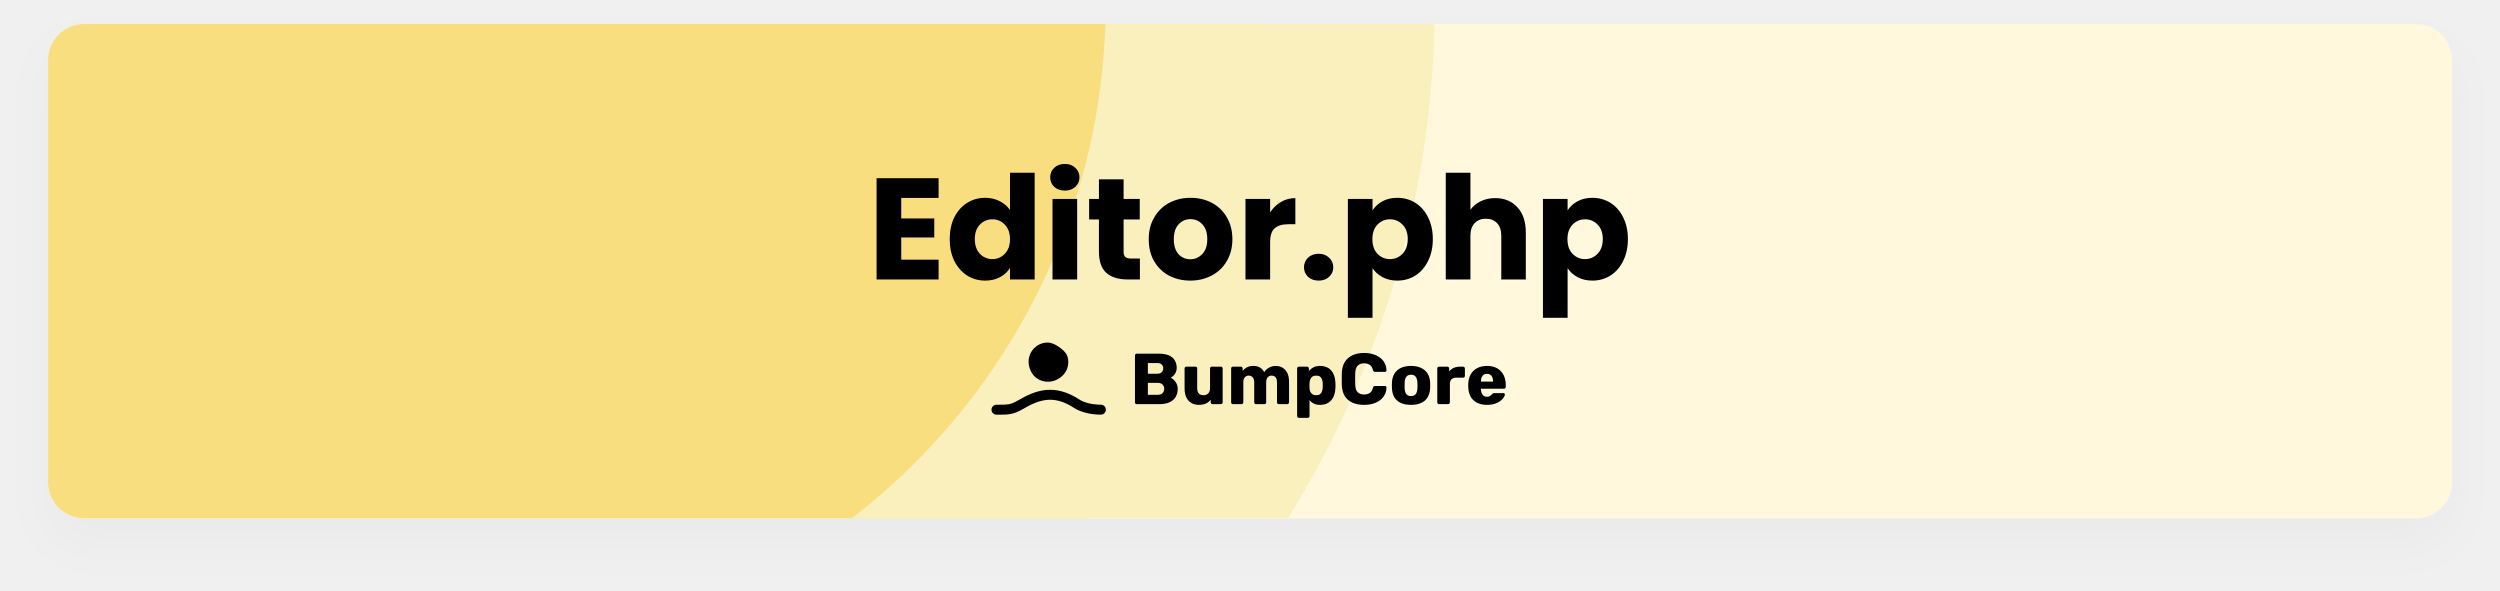
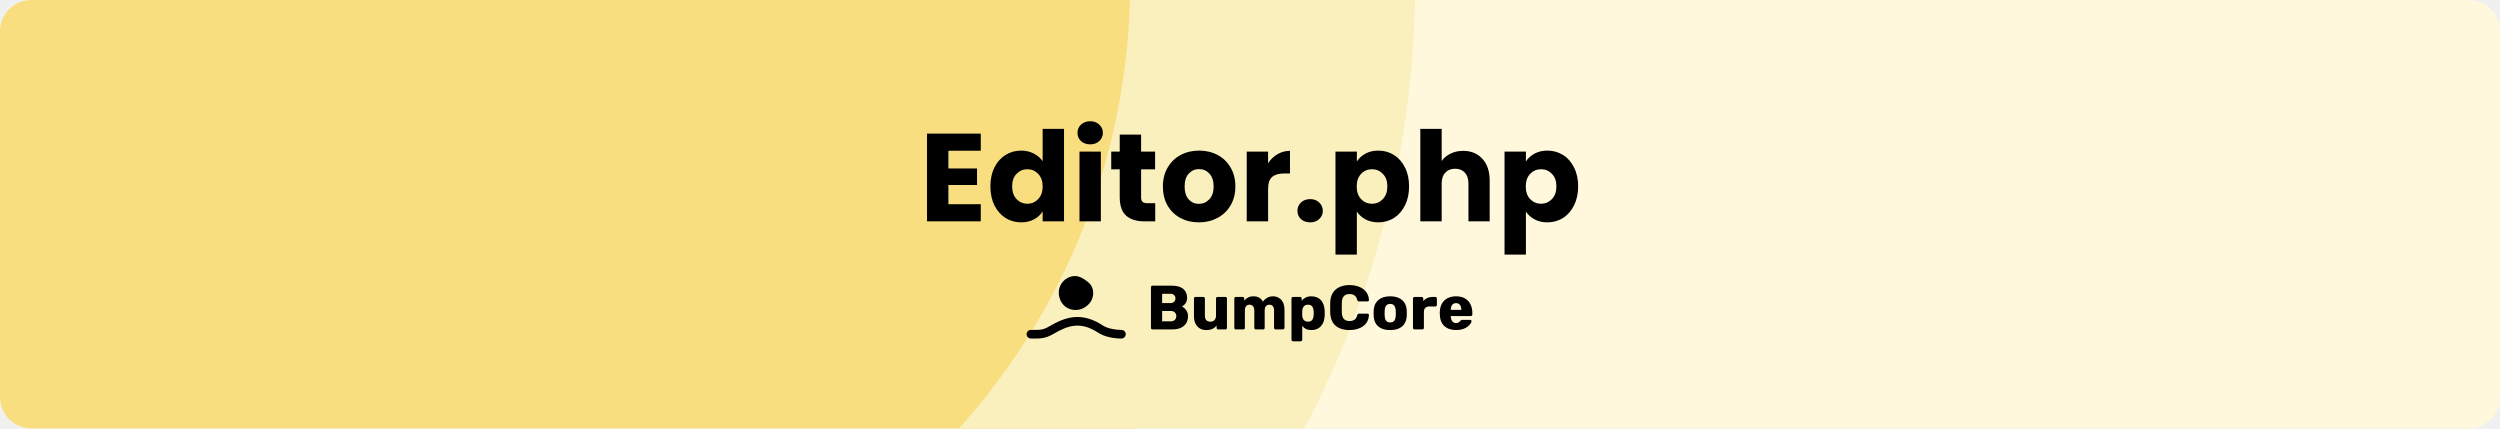
- <svg xmlns="http://www.w3.org/2000/svg" width="1664" height="393" viewBox="0 0 1664 393" fill="none">
-   <g filter="url(#filter0_d_1401_76)">
-     <g clip-path="url(#clip0_1401_76)">
-       <rect x="32" y="16" width="1600" height="329" rx="24" fill="#FFF8DC" />
-       <circle cx="302.5" cy="1.5" r="543" fill="#F8DE7E" stroke="#FAF0BE" stroke-width="219" />
-       <path d="M599.868 131.76V145.392H621.852V158.064H599.868V172.848H624.732V186H583.452V118.608H624.732V131.76H599.868ZM632.126 159.12C632.126 153.616 633.15 148.784 635.198 144.624C637.31 140.464 640.158 137.264 643.742 135.024C647.326 132.784 651.326 131.664 655.742 131.664C659.262 131.664 662.462 132.4 665.342 133.872C668.286 135.344 670.59 137.328 672.254 139.824V114.96H688.67V186H672.254V178.32C670.718 180.88 668.51 182.928 665.63 184.464C662.814 186 659.518 186.768 655.742 186.768C651.326 186.768 647.326 185.648 643.742 183.408C640.158 181.104 637.31 177.872 635.198 173.712C633.15 169.488 632.126 164.624 632.126 159.12ZM672.254 159.216C672.254 155.12 671.102 151.888 668.798 149.52C666.558 147.152 663.806 145.968 660.542 145.968C657.278 145.968 654.494 147.152 652.19 149.52C649.95 151.824 648.83 155.024 648.83 159.12C648.83 163.216 649.95 166.48 652.19 168.912C654.494 171.28 657.278 172.464 660.542 172.464C663.806 172.464 666.558 171.28 668.798 168.912C671.102 166.544 672.254 163.312 672.254 159.216ZM708.802 126.864C705.922 126.864 703.554 126.032 701.698 124.368C699.906 122.64 699.01 120.528 699.01 118.032C699.01 115.472 699.906 113.36 701.698 111.696C703.554 109.968 705.922 109.104 708.802 109.104C711.618 109.104 713.922 109.968 715.714 111.696C717.57 113.36 718.498 115.472 718.498 118.032C718.498 120.528 717.57 122.64 715.714 124.368C713.922 126.032 711.618 126.864 708.802 126.864ZM716.962 132.432V186H700.546V132.432H716.962ZM758.714 172.08V186H750.362C744.41 186 739.77 184.56 736.442 181.68C733.114 178.736 731.45 173.968 731.45 167.376V146.064H724.922V132.432H731.45V119.376H747.866V132.432H758.618V146.064H747.866V167.568C747.866 169.168 748.25 170.32 749.018 171.024C749.786 171.728 751.066 172.08 752.858 172.08H758.714ZM792.242 186.768C786.994 186.768 782.258 185.648 778.034 183.408C773.874 181.168 770.578 177.968 768.146 173.808C765.778 169.648 764.594 164.784 764.594 159.216C764.594 153.712 765.81 148.88 768.242 144.72C770.674 140.496 774.002 137.264 778.226 135.024C782.45 132.784 787.186 131.664 792.434 131.664C797.682 131.664 802.418 132.784 806.642 135.024C810.866 137.264 814.194 140.496 816.626 144.72C819.058 148.88 820.274 153.712 820.274 159.216C820.274 164.72 819.026 169.584 816.53 173.808C814.098 177.968 810.738 181.168 806.45 183.408C802.226 185.648 797.49 186.768 792.242 186.768ZM792.242 172.56C795.378 172.56 798.034 171.408 800.21 169.104C802.45 166.8 803.57 163.504 803.57 159.216C803.57 154.928 802.482 151.632 800.306 149.328C798.194 147.024 795.57 145.872 792.434 145.872C789.234 145.872 786.578 147.024 784.466 149.328C782.354 151.568 781.298 154.864 781.298 159.216C781.298 163.504 782.322 166.8 784.37 169.104C786.482 171.408 789.106 172.56 792.242 172.56ZM845.399 141.36C847.319 138.416 849.719 136.112 852.599 134.448C855.479 132.72 858.679 131.856 862.199 131.856V149.232H857.687C853.591 149.232 850.519 150.128 848.471 151.92C846.423 153.648 845.399 156.72 845.399 161.136V186H828.983V132.432H845.399V141.36ZM877.726 186.768C874.846 186.768 872.478 185.936 870.622 184.272C868.83 182.544 867.934 180.432 867.934 177.936C867.934 175.376 868.83 173.232 870.622 171.504C872.478 169.776 874.846 168.912 877.726 168.912C880.542 168.912 882.846 169.776 884.638 171.504C886.494 173.232 887.422 175.376 887.422 177.936C887.422 180.432 886.494 182.544 884.638 184.272C882.846 185.936 880.542 186.768 877.726 186.768ZM913.556 140.016C915.156 137.52 917.364 135.504 920.18 133.968C922.996 132.432 926.292 131.664 930.068 131.664C934.484 131.664 938.484 132.784 942.068 135.024C945.652 137.264 948.468 140.464 950.516 144.624C952.628 148.784 953.684 153.616 953.684 159.12C953.684 164.624 952.628 169.488 950.516 173.712C948.468 177.872 945.652 181.104 942.068 183.408C938.484 185.648 934.484 186.768 930.068 186.768C926.356 186.768 923.06 186 920.18 184.464C917.364 182.928 915.156 180.944 913.556 178.512V211.536H897.14V132.432H913.556V140.016ZM936.98 159.12C936.98 155.024 935.828 151.824 933.524 149.52C931.284 147.152 928.5 145.968 925.172 145.968C921.908 145.968 919.124 147.152 916.82 149.52C914.58 151.888 913.46 155.12 913.46 159.216C913.46 163.312 914.58 166.544 916.82 168.912C919.124 171.28 921.908 172.464 925.172 172.464C928.436 172.464 931.22 171.28 933.524 168.912C935.828 166.48 936.98 163.216 936.98 159.12ZM995.224 131.856C1001.37 131.856 1006.3 133.904 1010.01 138C1013.72 142.032 1015.58 147.6 1015.58 154.704V186H999.256V156.912C999.256 153.328 998.328 150.544 996.472 148.56C994.616 146.576 992.12 145.584 988.984 145.584C985.848 145.584 983.352 146.576 981.496 148.56C979.64 150.544 978.712 153.328 978.712 156.912V186H962.296V114.96H978.712V139.632C980.376 137.264 982.648 135.376 985.528 133.968C988.408 132.56 991.64 131.856 995.224 131.856ZM1043.4 140.016C1045 137.52 1047.21 135.504 1050.02 133.968C1052.84 132.432 1056.14 131.664 1059.91 131.664C1064.33 131.664 1068.33 132.784 1071.91 135.024C1075.5 137.264 1078.31 140.464 1080.36 144.624C1082.47 148.784 1083.53 153.616 1083.53 159.12C1083.53 164.624 1082.47 169.488 1080.36 173.712C1078.31 177.872 1075.5 181.104 1071.91 183.408C1068.33 185.648 1064.33 186.768 1059.91 186.768C1056.2 186.768 1052.9 186 1050.02 184.464C1047.21 182.928 1045 180.944 1043.4 178.512V211.536H1026.98V132.432H1043.4V140.016ZM1066.82 159.12C1066.82 155.024 1065.67 151.824 1063.37 149.52C1061.13 147.152 1058.34 145.968 1055.02 145.968C1051.75 145.968 1048.97 147.152 1046.66 149.52C1044.42 151.888 1043.3 155.12 1043.3 159.216C1043.3 163.312 1044.42 166.544 1046.66 168.912C1048.97 171.28 1051.75 172.464 1055.02 172.464C1058.28 172.464 1061.06 171.28 1063.37 168.912C1065.67 166.48 1066.82 163.216 1066.82 159.12Z" fill="black" />
-       <path fill-rule="evenodd" clip-rule="evenodd" d="M696.925 266.162C691.597 266.648 686.498 268.967 680.908 272.237C677.583 274.182 674.963 275.192 672.107 275.649C669.818 276.016 667.421 276.007 664.679 275.997C664.21 275.995 663.732 275.993 663.242 275.993C661.414 275.993 659.932 274.511 659.932 272.683C659.932 270.855 661.414 269.372 663.242 269.372C663.789 269.372 664.3 269.374 664.781 269.375C667.569 269.382 669.345 269.387 671.06 269.112C672.897 268.818 674.739 268.176 677.565 266.522C683.381 263.12 689.509 260.19 696.325 259.569C703.261 258.937 710.526 260.724 718.58 266.013C721.82 268.14 727.542 269.372 732.758 269.372C734.586 269.372 736.068 270.854 736.068 272.683C736.068 274.511 734.586 275.993 732.758 275.993C726.9 275.993 719.704 274.671 714.946 271.547C707.927 266.937 702.132 265.688 696.925 266.162Z" fill="black" />
-       <path fill-rule="evenodd" clip-rule="evenodd" d="M697.421 228.004C700.14 228.078 702.585 229.384 704.824 230.927C707.116 232.507 709.353 234.316 710.35 236.916C711.376 239.595 711.29 242.607 710.336 245.313C709.398 247.975 707.465 250.141 705.131 251.727C702.852 253.276 700.176 254.111 697.421 254.088C694.683 254.065 691.999 253.237 689.805 251.6C687.63 249.977 686.144 247.634 685.312 245.051C684.482 242.473 684.358 239.719 685.144 237.127C685.941 234.498 687.514 232.154 689.719 230.515C691.941 228.864 694.654 227.929 697.421 228.004Z" fill="black" />
-       <path d="M756.628 269C756.276 269 755.988 268.888 755.764 268.664C755.54 268.44 755.428 268.152 755.428 267.8V236.6C755.428 236.248 755.54 235.96 755.764 235.736C755.988 235.512 756.276 235.4 756.628 235.4H771.268C774.02 235.4 776.276 235.784 778.036 236.552C779.796 237.32 781.092 238.424 781.924 239.864C782.788 241.272 783.22 242.952 783.22 244.904C783.22 246.056 782.996 247.08 782.548 247.976C782.132 248.84 781.604 249.56 780.964 250.136C780.356 250.712 779.78 251.128 779.236 251.384C780.452 251.96 781.524 252.904 782.452 254.216C783.412 255.528 783.892 257.064 783.892 258.824C783.892 260.936 783.412 262.76 782.452 264.296C781.524 265.8 780.148 266.968 778.324 267.8C776.532 268.6 774.324 269 771.7 269H756.628ZM764.02 262.76H770.74C772.116 262.76 773.156 262.36 773.86 261.56C774.564 260.76 774.916 259.848 774.916 258.824C774.916 257.704 774.548 256.76 773.812 255.992C773.108 255.224 772.084 254.84 770.74 254.84H764.02V262.76ZM764.02 248.744H770.308C771.62 248.744 772.596 248.408 773.236 247.736C773.908 247.064 774.244 246.2 774.244 245.144C774.244 244.12 773.908 243.288 773.236 242.648C772.596 241.976 771.62 241.64 770.308 241.64H764.02V248.744ZM797.865 269.48C796.041 269.48 794.409 269.064 792.969 268.232C791.561 267.4 790.457 266.184 789.657 264.584C788.857 262.952 788.457 260.968 788.457 258.632V245.24C788.457 244.888 788.569 244.6 788.793 244.376C789.017 244.152 789.305 244.04 789.657 244.04H795.657C796.009 244.04 796.297 244.152 796.521 244.376C796.745 244.6 796.857 244.888 796.857 245.24V258.344C796.857 261.48 798.265 263.048 801.081 263.048C802.393 263.048 803.433 262.648 804.201 261.848C805.001 261.016 805.401 259.848 805.401 258.344V245.24C805.401 244.888 805.513 244.6 805.737 244.376C805.961 244.152 806.249 244.04 806.601 244.04H812.601C812.953 244.04 813.241 244.152 813.465 244.376C813.689 244.6 813.801 244.888 813.801 245.24V267.8C813.801 268.152 813.689 268.44 813.465 268.664C813.241 268.888 812.953 269 812.601 269H807.033C806.713 269 806.425 268.888 806.169 268.664C805.945 268.44 805.833 268.152 805.833 267.8V265.976C805.001 267.128 803.913 268.008 802.569 268.616C801.257 269.192 799.689 269.48 797.865 269.48ZM820.647 269C820.295 269 820.007 268.888 819.783 268.664C819.559 268.44 819.447 268.152 819.447 267.8V245.24C819.447 244.888 819.559 244.6 819.783 244.376C820.007 244.152 820.295 244.04 820.647 244.04H825.879C826.231 244.04 826.519 244.152 826.743 244.376C826.967 244.6 827.079 244.888 827.079 245.24V246.872C827.719 246.008 828.615 245.256 829.767 244.616C830.919 243.944 832.279 243.592 833.847 243.56C837.527 243.496 840.055 244.888 841.431 247.736C842.167 246.52 843.223 245.528 844.599 244.76C845.975 243.96 847.479 243.56 849.111 243.56C850.775 243.56 852.263 243.944 853.575 244.712C854.919 245.448 855.991 246.6 856.791 248.168C857.591 249.704 857.991 251.704 857.991 254.168V267.8C857.991 268.152 857.863 268.44 857.607 268.664C857.383 268.888 857.111 269 856.791 269H851.223C850.871 269 850.567 268.888 850.311 268.664C850.087 268.44 849.975 268.152 849.975 267.8V254.504C849.975 253.384 849.815 252.504 849.495 251.864C849.175 251.192 848.743 250.712 848.199 250.424C847.655 250.136 847.031 249.992 846.327 249.992C845.751 249.992 845.175 250.136 844.599 250.424C844.055 250.712 843.607 251.192 843.255 251.864C842.935 252.504 842.775 253.384 842.775 254.504V267.8C842.775 268.152 842.663 268.44 842.439 268.664C842.215 268.888 841.927 269 841.575 269H836.007C835.655 269 835.367 268.888 835.143 268.664C834.919 268.44 834.807 268.152 834.807 267.8V254.504C834.807 253.384 834.631 252.504 834.279 251.864C833.927 251.192 833.479 250.712 832.935 250.424C832.391 250.136 831.783 249.992 831.111 249.992C830.535 249.992 829.959 250.136 829.383 250.424C828.839 250.712 828.391 251.192 828.039 251.864C827.719 252.504 827.559 253.368 827.559 254.456V267.8C827.559 268.152 827.431 268.44 827.175 268.664C826.951 268.888 826.663 269 826.311 269H820.647ZM864.569 278.12C864.217 278.12 863.929 278.008 863.705 277.784C863.481 277.56 863.369 277.272 863.369 276.92V245.24C863.369 244.888 863.481 244.6 863.705 244.376C863.929 244.152 864.217 244.04 864.569 244.04H869.993C870.313 244.04 870.585 244.152 870.809 244.376C871.065 244.6 871.193 244.888 871.193 245.24V247.016C871.929 246.024 872.905 245.208 874.121 244.568C875.337 243.896 876.841 243.56 878.633 243.56C880.233 243.56 881.641 243.816 882.857 244.328C884.073 244.808 885.113 245.528 885.977 246.488C886.841 247.448 887.513 248.616 887.993 249.992C888.505 251.368 888.793 252.952 888.857 254.744C888.889 255.384 888.905 255.976 888.905 256.52C888.905 257.064 888.889 257.656 888.857 258.296C888.793 260.024 888.521 261.576 888.041 262.952C887.561 264.328 886.889 265.496 886.025 266.456C885.161 267.416 884.105 268.168 882.857 268.712C881.641 269.224 880.233 269.48 878.633 269.48C877.065 269.48 875.689 269.208 874.505 268.664C873.353 268.088 872.393 267.288 871.625 266.264V276.92C871.625 277.272 871.513 277.56 871.289 277.784C871.065 278.008 870.777 278.12 870.425 278.12H864.569ZM876.041 263.048C877.129 263.048 877.977 262.824 878.585 262.376C879.193 261.928 879.625 261.32 879.881 260.552C880.169 259.784 880.345 258.936 880.409 258.008C880.473 257.016 880.473 256.024 880.409 255.032C880.345 254.104 880.169 253.256 879.881 252.488C879.625 251.72 879.193 251.112 878.585 250.664C877.977 250.216 877.129 249.992 876.041 249.992C874.985 249.992 874.137 250.232 873.497 250.712C872.857 251.16 872.393 251.752 872.105 252.488C871.817 253.224 871.657 254.024 871.625 254.888C871.593 255.496 871.577 256.088 871.577 256.664C871.577 257.24 871.593 257.848 871.625 258.488C871.657 259.288 871.833 260.04 872.153 260.744C872.473 261.416 872.953 261.976 873.593 262.424C874.233 262.84 875.049 263.048 876.041 263.048ZM907.954 269.48C904.914 269.48 902.306 268.984 900.13 267.992C897.986 267 896.306 265.544 895.09 263.624C893.906 261.704 893.25 259.32 893.122 256.472C893.09 255.16 893.074 253.752 893.074 252.248C893.074 250.744 893.09 249.304 893.122 247.928C893.25 245.144 893.922 242.792 895.138 240.872C896.354 238.92 898.05 237.448 900.226 236.456C902.402 235.432 904.978 234.92 907.954 234.92C910.066 234.92 912.018 235.192 913.81 235.736C915.602 236.248 917.17 237.016 918.514 238.04C919.858 239.032 920.898 240.248 921.634 241.688C922.402 243.096 922.802 244.696 922.834 246.488C922.866 246.776 922.77 247.016 922.546 247.208C922.354 247.4 922.114 247.496 921.826 247.496H915.346C914.93 247.496 914.61 247.416 914.386 247.256C914.162 247.064 913.97 246.728 913.81 246.248C913.362 244.552 912.626 243.4 911.602 242.792C910.61 242.152 909.378 241.832 907.906 241.832C906.146 241.832 904.754 242.328 903.73 243.32C902.706 244.28 902.146 245.896 902.05 248.168C901.954 250.792 901.954 253.48 902.05 256.232C902.146 258.504 902.706 260.136 903.73 261.128C904.754 262.088 906.146 262.568 907.906 262.568C909.378 262.568 910.626 262.248 911.65 261.608C912.674 260.968 913.394 259.816 913.81 258.152C913.938 257.672 914.114 257.352 914.338 257.192C914.594 257 914.93 256.904 915.346 256.904H921.826C922.114 256.904 922.354 257 922.546 257.192C922.77 257.384 922.866 257.624 922.834 257.912C922.802 259.704 922.402 261.32 921.634 262.76C920.898 264.168 919.858 265.384 918.514 266.408C917.17 267.4 915.602 268.168 913.81 268.712C912.018 269.224 910.066 269.48 907.954 269.48ZM939.161 269.48C936.473 269.48 934.201 269.048 932.345 268.184C930.521 267.32 929.113 266.088 928.121 264.488C927.161 262.856 926.617 260.92 926.489 258.68C926.457 258.04 926.441 257.32 926.441 256.52C926.441 255.688 926.457 254.968 926.489 254.36C926.617 252.088 927.193 250.152 928.217 248.552C929.241 246.952 930.665 245.72 932.489 244.856C934.345 243.992 936.569 243.56 939.161 243.56C941.785 243.56 944.009 243.992 945.833 244.856C947.689 245.72 949.129 246.952 950.153 248.552C951.177 250.152 951.753 252.088 951.881 254.36C951.913 254.968 951.929 255.688 951.929 256.52C951.929 257.32 951.913 258.04 951.881 258.68C951.753 260.92 951.193 262.856 950.201 264.488C949.241 266.088 947.833 267.32 945.977 268.184C944.153 269.048 941.881 269.48 939.161 269.48ZM939.161 263.624C940.601 263.624 941.641 263.192 942.281 262.328C942.953 261.464 943.337 260.168 943.433 258.44C943.465 257.96 943.481 257.32 943.481 256.52C943.481 255.72 943.465 255.08 943.433 254.6C943.337 252.904 942.953 251.624 942.281 250.76C941.641 249.864 940.601 249.416 939.161 249.416C937.753 249.416 936.713 249.864 936.041 250.76C935.369 251.624 935.001 252.904 934.937 254.6C934.905 255.08 934.889 255.72 934.889 256.52C934.889 257.32 934.905 257.96 934.937 258.44C935.001 260.168 935.369 261.464 936.041 262.328C936.713 263.192 937.753 263.624 939.161 263.624ZM957.85 269C957.498 269 957.21 268.888 956.986 268.664C956.762 268.44 956.65 268.152 956.65 267.8V245.24C956.65 244.92 956.762 244.648 956.986 244.424C957.21 244.168 957.498 244.04 957.85 244.04H963.37C963.722 244.04 964.01 244.168 964.234 244.424C964.458 244.648 964.57 244.92 964.57 245.24V247.16C965.434 246.168 966.458 245.4 967.642 244.856C968.858 244.312 970.218 244.04 971.722 244.04H973.834C974.154 244.04 974.426 244.152 974.65 244.376C974.906 244.6 975.034 244.888 975.034 245.24V250.184C975.034 250.504 974.906 250.792 974.65 251.048C974.426 251.272 974.154 251.384 973.834 251.384H969.178C967.866 251.384 966.842 251.752 966.106 252.488C965.402 253.192 965.05 254.2 965.05 255.512V267.8C965.05 268.152 964.922 268.44 964.666 268.664C964.442 268.888 964.154 269 963.802 269H957.85ZM989.779 269.48C986.003 269.48 982.995 268.456 980.755 266.408C978.515 264.36 977.347 261.32 977.251 257.288C977.251 257.064 977.251 256.776 977.251 256.424C977.251 256.072 977.251 255.8 977.251 255.608C977.347 253.08 977.907 250.92 978.931 249.128C979.987 247.304 981.427 245.928 983.251 245C985.107 244.04 987.267 243.56 989.731 243.56C992.547 243.56 994.867 244.12 996.691 245.24C998.547 246.36 999.939 247.88 1000.87 249.8C1001.8 251.72 1002.26 253.912 1002.26 256.376V257.528C1002.26 257.88 1002.13 258.168 1001.88 258.392C1001.65 258.616 1001.38 258.728 1001.06 258.728H985.699C985.699 258.76 985.699 258.808 985.699 258.872C985.699 258.936 985.699 259 985.699 259.064C985.731 259.992 985.891 260.84 986.179 261.608C986.467 262.376 986.915 262.984 987.523 263.432C988.131 263.88 988.867 264.104 989.731 264.104C990.371 264.104 990.899 264.008 991.315 263.816C991.763 263.592 992.131 263.352 992.419 263.096C992.707 262.808 992.931 262.568 993.091 262.376C993.379 262.056 993.603 261.864 993.763 261.8C993.955 261.704 994.243 261.656 994.627 261.656H1000.58C1000.9 261.656 1001.16 261.752 1001.35 261.944C1001.57 262.104 1001.67 262.344 1001.64 262.664C1001.6 263.208 1001.33 263.864 1000.82 264.632C1000.31 265.4 999.555 266.168 998.563 266.936C997.603 267.672 996.387 268.28 994.915 268.76C993.443 269.24 991.731 269.48 989.779 269.48ZM985.699 253.976H993.811V253.88C993.811 252.856 993.651 251.96 993.331 251.192C993.043 250.424 992.579 249.832 991.939 249.416C991.331 249 990.595 248.792 989.731 248.792C988.867 248.792 988.131 249 987.523 249.416C986.947 249.832 986.499 250.424 986.179 251.192C985.859 251.96 985.699 252.856 985.699 253.88V253.976Z" fill="black" />
-     </g>
+ <svg xmlns="http://www.w3.org/2000/svg" width="1920" height="329" viewBox="0 0 1920 329" fill="none">
+   <g clip-path="url(#clip0_1401_76)">
+     <rect width="1920" height="329" rx="24" fill="#FFF8DC" />
+     <circle cx="353.5" cy="-14.5" r="624" fill="#F8DE7E" stroke="#FAF0BE" stroke-width="219" />
+     <path d="M728.368 115.76V129.392H750.352V142.064H728.368V156.848H753.232V170H711.952V102.608H753.232V115.76H728.368ZM760.626 143.12C760.626 137.616 761.65 132.784 763.698 128.624C765.81 124.464 768.658 121.264 772.242 119.024C775.826 116.784 779.826 115.664 784.242 115.664C787.762 115.664 790.962 116.4 793.842 117.872C796.786 119.344 799.09 121.328 800.754 123.824V98.96H817.17V170H800.754V162.32C799.218 164.88 797.01 166.928 794.13 168.464C791.314 170 788.018 170.768 784.242 170.768C779.826 170.768 775.826 169.648 772.242 167.408C768.658 165.104 765.81 161.872 763.698 157.712C761.65 153.488 760.626 148.624 760.626 143.12ZM800.754 143.216C800.754 139.12 799.602 135.888 797.298 133.52C795.058 131.152 792.306 129.968 789.042 129.968C785.778 129.968 782.994 131.152 780.69 133.52C778.45 135.824 777.33 139.024 777.33 143.12C777.33 147.216 778.45 150.48 780.69 152.912C782.994 155.28 785.778 156.464 789.042 156.464C792.306 156.464 795.058 155.28 797.298 152.912C799.602 150.544 800.754 147.312 800.754 143.216ZM837.302 110.864C834.422 110.864 832.054 110.032 830.198 108.368C828.406 106.64 827.51 104.528 827.51 102.032C827.51 99.472 828.406 97.36 830.198 95.696C832.054 93.968 834.422 93.104 837.302 93.104C840.118 93.104 842.422 93.968 844.214 95.696C846.07 97.36 846.998 99.472 846.998 102.032C846.998 104.528 846.07 106.64 844.214 108.368C842.422 110.032 840.118 110.864 837.302 110.864ZM845.462 116.432V170H829.046V116.432H845.462ZM887.214 156.08V170H878.862C872.91 170 868.27 168.56 864.942 165.68C861.614 162.736 859.95 157.968 859.95 151.376V130.064H853.422V116.432H859.95V103.376H876.366V116.432H887.118V130.064H876.366V151.568C876.366 153.168 876.75 154.32 877.518 155.024C878.286 155.728 879.566 156.08 881.358 156.08H887.214ZM920.742 170.768C915.494 170.768 910.758 169.648 906.534 167.408C902.374 165.168 899.078 161.968 896.646 157.808C894.278 153.648 893.094 148.784 893.094 143.216C893.094 137.712 894.31 132.88 896.742 128.72C899.174 124.496 902.502 121.264 906.726 119.024C910.95 116.784 915.686 115.664 920.934 115.664C926.182 115.664 930.918 116.784 935.142 119.024C939.366 121.264 942.694 124.496 945.126 128.72C947.558 132.88 948.774 137.712 948.774 143.216C948.774 148.72 947.526 153.584 945.03 157.808C942.598 161.968 939.238 165.168 934.95 167.408C930.726 169.648 925.99 170.768 920.742 170.768ZM920.742 156.56C923.878 156.56 926.534 155.408 928.71 153.104C930.95 150.8 932.07 147.504 932.07 143.216C932.07 138.928 930.982 135.632 928.806 133.328C926.694 131.024 924.07 129.872 920.934 129.872C917.734 129.872 915.078 131.024 912.966 133.328C910.854 135.568 909.798 138.864 909.798 143.216C909.798 147.504 910.822 150.8 912.87 153.104C914.982 155.408 917.606 156.56 920.742 156.56ZM973.899 125.36C975.819 122.416 978.219 120.112 981.099 118.448C983.979 116.72 987.179 115.856 990.699 115.856V133.232H986.187C982.091 133.232 979.019 134.128 976.971 135.92C974.923 137.648 973.899 140.72 973.899 145.136V170H957.483V116.432H973.899V125.36ZM1006.23 170.768C1003.35 170.768 1000.98 169.936 999.122 168.272C997.33 166.544 996.434 164.432 996.434 161.936C996.434 159.376 997.33 157.232 999.122 155.504C1000.98 153.776 1003.35 152.912 1006.23 152.912C1009.04 152.912 1011.35 153.776 1013.14 155.504C1014.99 157.232 1015.92 159.376 1015.92 161.936C1015.92 164.432 1014.99 166.544 1013.14 168.272C1011.35 169.936 1009.04 170.768 1006.23 170.768ZM1042.06 124.016C1043.66 121.52 1045.86 119.504 1048.68 117.968C1051.5 116.432 1054.79 115.664 1058.57 115.664C1062.98 115.664 1066.98 116.784 1070.57 119.024C1074.15 121.264 1076.97 124.464 1079.02 128.624C1081.13 132.784 1082.18 137.616 1082.18 143.12C1082.18 148.624 1081.13 153.488 1079.02 157.712C1076.97 161.872 1074.15 165.104 1070.57 167.408C1066.98 169.648 1062.98 170.768 1058.57 170.768C1054.86 170.768 1051.56 170 1048.68 168.464C1045.86 166.928 1043.66 164.944 1042.06 162.512V195.536H1025.64V116.432H1042.06V124.016ZM1065.48 143.12C1065.48 139.024 1064.33 135.824 1062.02 133.52C1059.78 131.152 1057 129.968 1053.67 129.968C1050.41 129.968 1047.62 131.152 1045.32 133.52C1043.08 135.888 1041.96 139.12 1041.96 143.216C1041.96 147.312 1043.08 150.544 1045.32 152.912C1047.62 155.28 1050.41 156.464 1053.67 156.464C1056.94 156.464 1059.72 155.28 1062.02 152.912C1064.33 150.48 1065.48 147.216 1065.48 143.12ZM1123.72 115.856C1129.87 115.856 1134.8 117.904 1138.51 122C1142.22 126.032 1144.08 131.6 1144.08 138.704V170H1127.76V140.912C1127.76 137.328 1126.83 134.544 1124.97 132.56C1123.12 130.576 1120.62 129.584 1117.48 129.584C1114.35 129.584 1111.85 130.576 1110 132.56C1108.14 134.544 1107.21 137.328 1107.21 140.912V170H1090.8V98.96H1107.21V123.632C1108.88 121.264 1111.15 119.376 1114.03 117.968C1116.91 116.56 1120.14 115.856 1123.72 115.856ZM1171.9 124.016C1173.5 121.52 1175.71 119.504 1178.52 117.968C1181.34 116.432 1184.64 115.664 1188.41 115.664C1192.83 115.664 1196.83 116.784 1200.41 119.024C1204 121.264 1206.81 124.464 1208.86 128.624C1210.97 132.784 1212.03 137.616 1212.03 143.12C1212.03 148.624 1210.97 153.488 1208.86 157.712C1206.81 161.872 1204 165.104 1200.41 167.408C1196.83 169.648 1192.83 170.768 1188.41 170.768C1184.7 170.768 1181.4 170 1178.52 168.464C1175.71 166.928 1173.5 164.944 1171.9 162.512V195.536H1155.48V116.432H1171.9V124.016ZM1195.32 143.12C1195.32 139.024 1194.17 135.824 1191.87 133.52C1189.63 131.152 1186.84 129.968 1183.52 129.968C1180.25 129.968 1177.47 131.152 1175.16 133.52C1172.92 135.888 1171.8 139.12 1171.8 143.216C1171.8 147.312 1172.92 150.544 1175.16 152.912C1177.47 155.28 1180.25 156.464 1183.52 156.464C1186.78 156.464 1189.56 155.28 1191.87 152.912C1194.17 150.48 1195.32 147.216 1195.32 143.12Z" fill="black" />
+     <path fill-rule="evenodd" clip-rule="evenodd" d="M825.425 250.162C820.097 250.648 814.998 252.967 809.408 256.237C806.083 258.182 803.463 259.192 800.607 259.649C798.318 260.016 795.921 260.007 793.179 259.997C792.71 259.995 792.232 259.993 791.742 259.993C789.914 259.993 788.432 258.511 788.432 256.683C788.432 254.855 789.914 253.372 791.742 253.372C792.289 253.372 792.8 253.374 793.281 253.375C796.069 253.382 797.845 253.387 799.56 253.112C801.397 252.818 803.239 252.176 806.065 250.522C811.881 247.12 818.009 244.19 824.825 243.569C831.761 242.937 839.026 244.724 847.08 250.013C850.32 252.14 856.042 253.372 861.258 253.372C863.086 253.372 864.568 254.854 864.568 256.683C864.568 258.511 863.086 259.993 861.258 259.993C855.4 259.993 848.204 258.671 843.446 255.547C836.427 250.937 830.632 249.688 825.425 250.162Z" fill="black" />
+     <path fill-rule="evenodd" clip-rule="evenodd" d="M825.921 212.004C828.64 212.078 831.085 213.384 833.324 214.927C835.616 216.507 837.853 218.316 838.85 220.916C839.876 223.595 839.79 226.607 838.836 229.313C837.898 231.975 835.965 234.141 833.631 235.727C831.352 237.276 828.676 238.111 825.921 238.088C823.183 238.065 820.499 237.237 818.305 235.6C816.13 233.977 814.644 231.634 813.812 229.051C812.982 226.473 812.858 223.719 813.644 221.127C814.441 218.498 816.014 216.154 818.219 214.515C820.441 212.864 823.154 211.929 825.921 212.004Z" fill="black" />
+     <path d="M885.128 253C884.776 253 884.488 252.888 884.264 252.664C884.04 252.44 883.928 252.152 883.928 251.8V220.6C883.928 220.248 884.04 219.96 884.264 219.736C884.488 219.512 884.776 219.4 885.128 219.4H899.768C902.52 219.4 904.776 219.784 906.536 220.552C908.296 221.32 909.592 222.424 910.424 223.864C911.288 225.272 911.72 226.952 911.72 228.904C911.72 230.056 911.496 231.08 911.048 231.976C910.632 232.84 910.104 233.56 909.464 234.136C908.856 234.712 908.28 235.128 907.736 235.384C908.952 235.96 910.024 236.904 910.952 238.216C911.912 239.528 912.392 241.064 912.392 242.824C912.392 244.936 911.912 246.76 910.952 248.296C910.024 249.8 908.648 250.968 906.824 251.8C905.032 252.6 902.824 253 900.2 253H885.128ZM892.52 246.76H899.24C900.616 246.76 901.656 246.36 902.36 245.56C903.064 244.76 903.416 243.848 903.416 242.824C903.416 241.704 903.048 240.76 902.312 239.992C901.608 239.224 900.584 238.84 899.24 238.84H892.52V246.76ZM892.52 232.744H898.808C900.12 232.744 901.096 232.408 901.736 231.736C902.408 231.064 902.744 230.2 902.744 229.144C902.744 228.12 902.408 227.288 901.736 226.648C901.096 225.976 900.12 225.64 898.808 225.64H892.52V232.744ZM926.365 253.48C924.541 253.48 922.909 253.064 921.469 252.232C920.061 251.4 918.957 250.184 918.157 248.584C917.357 246.952 916.957 244.968 916.957 242.632V229.24C916.957 228.888 917.069 228.6 917.293 228.376C917.517 228.152 917.805 228.04 918.157 228.04H924.157C924.509 228.04 924.797 228.152 925.021 228.376C925.245 228.6 925.357 228.888 925.357 229.24V242.344C925.357 245.48 926.765 247.048 929.581 247.048C930.893 247.048 931.933 246.648 932.701 245.848C933.501 245.016 933.901 243.848 933.901 242.344V229.24C933.901 228.888 934.013 228.6 934.237 228.376C934.461 228.152 934.749 228.04 935.101 228.04H941.101C941.453 228.04 941.741 228.152 941.965 228.376C942.189 228.6 942.301 228.888 942.301 229.24V251.8C942.301 252.152 942.189 252.44 941.965 252.664C941.741 252.888 941.453 253 941.101 253H935.533C935.213 253 934.925 252.888 934.669 252.664C934.445 252.44 934.333 252.152 934.333 251.8V249.976C933.501 251.128 932.413 252.008 931.069 252.616C929.757 253.192 928.189 253.48 926.365 253.48ZM949.147 253C948.795 253 948.507 252.888 948.283 252.664C948.059 252.44 947.947 252.152 947.947 251.8V229.24C947.947 228.888 948.059 228.6 948.283 228.376C948.507 228.152 948.795 228.04 949.147 228.04H954.379C954.731 228.04 955.019 228.152 955.243 228.376C955.467 228.6 955.579 228.888 955.579 229.24V230.872C956.219 230.008 957.115 229.256 958.267 228.616C959.419 227.944 960.779 227.592 962.347 227.56C966.027 227.496 968.555 228.888 969.931 231.736C970.667 230.52 971.723 229.528 973.099 228.76C974.475 227.96 975.979 227.56 977.611 227.56C979.275 227.56 980.763 227.944 982.075 228.712C983.419 229.448 984.491 230.6 985.291 232.168C986.091 233.704 986.491 235.704 986.491 238.168V251.8C986.491 252.152 986.363 252.44 986.107 252.664C985.883 252.888 985.611 253 985.291 253H979.723C979.371 253 979.067 252.888 978.811 252.664C978.587 252.44 978.475 252.152 978.475 251.8V238.504C978.475 237.384 978.315 236.504 977.995 235.864C977.675 235.192 977.243 234.712 976.699 234.424C976.155 234.136 975.531 233.992 974.827 233.992C974.251 233.992 973.675 234.136 973.099 234.424C972.555 234.712 972.107 235.192 971.755 235.864C971.435 236.504 971.275 237.384 971.275 238.504V251.8C971.275 252.152 971.163 252.44 970.939 252.664C970.715 252.888 970.427 253 970.075 253H964.507C964.155 253 963.867 252.888 963.643 252.664C963.419 252.44 963.307 252.152 963.307 251.8V238.504C963.307 237.384 963.131 236.504 962.779 235.864C962.427 235.192 961.979 234.712 961.435 234.424C960.891 234.136 960.283 233.992 959.611 233.992C959.035 233.992 958.459 234.136 957.883 234.424C957.339 234.712 956.891 235.192 956.539 235.864C956.219 236.504 956.059 237.368 956.059 238.456V251.8C956.059 252.152 955.931 252.44 955.675 252.664C955.451 252.888 955.163 253 954.811 253H949.147ZM993.069 262.12C992.717 262.12 992.429 262.008 992.205 261.784C991.981 261.56 991.869 261.272 991.869 260.92V229.24C991.869 228.888 991.981 228.6 992.205 228.376C992.429 228.152 992.717 228.04 993.069 228.04H998.493C998.813 228.04 999.085 228.152 999.309 228.376C999.565 228.6 999.693 228.888 999.693 229.24V231.016C1000.43 230.024 1001.4 229.208 1002.62 228.568C1003.84 227.896 1005.34 227.56 1007.13 227.56C1008.73 227.56 1010.14 227.816 1011.36 228.328C1012.57 228.808 1013.61 229.528 1014.48 230.488C1015.34 231.448 1016.01 232.616 1016.49 233.992C1017 235.368 1017.29 236.952 1017.36 238.744C1017.39 239.384 1017.4 239.976 1017.4 240.52C1017.4 241.064 1017.39 241.656 1017.36 242.296C1017.29 244.024 1017.02 245.576 1016.54 246.952C1016.06 248.328 1015.39 249.496 1014.52 250.456C1013.66 251.416 1012.6 252.168 1011.36 252.712C1010.14 253.224 1008.73 253.48 1007.13 253.48C1005.56 253.48 1004.19 253.208 1003 252.664C1001.85 252.088 1000.89 251.288 1000.12 250.264V260.92C1000.12 261.272 1000.01 261.56 999.789 261.784C999.565 262.008 999.277 262.12 998.925 262.12H993.069ZM1004.54 247.048C1005.63 247.048 1006.48 246.824 1007.08 246.376C1007.69 245.928 1008.12 245.32 1008.38 244.552C1008.67 243.784 1008.84 242.936 1008.91 242.008C1008.97 241.016 1008.97 240.024 1008.91 239.032C1008.84 238.104 1008.67 237.256 1008.38 236.488C1008.12 235.72 1007.69 235.112 1007.08 234.664C1006.48 234.216 1005.63 233.992 1004.54 233.992C1003.48 233.992 1002.64 234.232 1002 234.712C1001.36 235.16 1000.89 235.752 1000.6 236.488C1000.32 237.224 1000.16 238.024 1000.12 238.888C1000.09 239.496 1000.08 240.088 1000.08 240.664C1000.08 241.24 1000.09 241.848 1000.12 242.488C1000.16 243.288 1000.33 244.04 1000.65 244.744C1000.97 245.416 1001.45 245.976 1002.09 246.424C1002.73 246.84 1003.55 247.048 1004.54 247.048ZM1036.45 253.48C1033.41 253.48 1030.81 252.984 1028.63 251.992C1026.49 251 1024.81 249.544 1023.59 247.624C1022.41 245.704 1021.75 243.32 1021.62 240.472C1021.59 239.16 1021.57 237.752 1021.57 236.248C1021.57 234.744 1021.59 233.304 1021.62 231.928C1021.75 229.144 1022.42 226.792 1023.64 224.872C1024.85 222.92 1026.55 221.448 1028.73 220.456C1030.9 219.432 1033.48 218.92 1036.45 218.92C1038.57 218.92 1040.52 219.192 1042.31 219.736C1044.1 220.248 1045.67 221.016 1047.01 222.04C1048.36 223.032 1049.4 224.248 1050.13 225.688C1050.9 227.096 1051.3 228.696 1051.33 230.488C1051.37 230.776 1051.27 231.016 1051.05 231.208C1050.85 231.4 1050.61 231.496 1050.33 231.496H1043.85C1043.43 231.496 1043.11 231.416 1042.89 231.256C1042.66 231.064 1042.47 230.728 1042.31 230.248C1041.86 228.552 1041.13 227.4 1040.1 226.792C1039.11 226.152 1037.88 225.832 1036.41 225.832C1034.65 225.832 1033.25 226.328 1032.23 227.32C1031.21 228.28 1030.65 229.896 1030.55 232.168C1030.45 234.792 1030.45 237.48 1030.55 240.232C1030.65 242.504 1031.21 244.136 1032.23 245.128C1033.25 246.088 1034.65 246.568 1036.41 246.568C1037.88 246.568 1039.13 246.248 1040.15 245.608C1041.17 244.968 1041.89 243.816 1042.31 242.152C1042.44 241.672 1042.61 241.352 1042.84 241.192C1043.09 241 1043.43 240.904 1043.85 240.904H1050.33C1050.61 240.904 1050.85 241 1051.05 241.192C1051.27 241.384 1051.37 241.624 1051.33 241.912C1051.3 243.704 1050.9 245.32 1050.13 246.76C1049.4 248.168 1048.36 249.384 1047.01 250.408C1045.67 251.4 1044.1 252.168 1042.31 252.712C1040.52 253.224 1038.57 253.48 1036.45 253.48ZM1067.66 253.48C1064.97 253.48 1062.7 253.048 1060.85 252.184C1059.02 251.32 1057.61 250.088 1056.62 248.488C1055.66 246.856 1055.12 244.92 1054.99 242.68C1054.96 242.04 1054.94 241.32 1054.94 240.52C1054.94 239.688 1054.96 238.968 1054.99 238.36C1055.12 236.088 1055.69 234.152 1056.72 232.552C1057.74 230.952 1059.17 229.72 1060.99 228.856C1062.85 227.992 1065.07 227.56 1067.66 227.56C1070.29 227.56 1072.51 227.992 1074.33 228.856C1076.19 229.72 1077.63 230.952 1078.65 232.552C1079.68 234.152 1080.25 236.088 1080.38 238.36C1080.41 238.968 1080.43 239.688 1080.43 240.52C1080.43 241.32 1080.41 242.04 1080.38 242.68C1080.25 244.92 1079.69 246.856 1078.7 248.488C1077.74 250.088 1076.33 251.32 1074.48 252.184C1072.65 253.048 1070.38 253.48 1067.66 253.48ZM1067.66 247.624C1069.1 247.624 1070.14 247.192 1070.78 246.328C1071.45 245.464 1071.84 244.168 1071.93 242.44C1071.97 241.96 1071.98 241.32 1071.98 240.52C1071.98 239.72 1071.97 239.08 1071.93 238.6C1071.84 236.904 1071.45 235.624 1070.78 234.76C1070.14 233.864 1069.1 233.416 1067.66 233.416C1066.25 233.416 1065.21 233.864 1064.54 234.76C1063.87 235.624 1063.5 236.904 1063.44 238.6C1063.41 239.08 1063.39 239.72 1063.39 240.52C1063.39 241.32 1063.41 241.96 1063.44 242.44C1063.5 244.168 1063.87 245.464 1064.54 246.328C1065.21 247.192 1066.25 247.624 1067.66 247.624ZM1086.35 253C1086 253 1085.71 252.888 1085.49 252.664C1085.26 252.44 1085.15 252.152 1085.15 251.8V229.24C1085.15 228.92 1085.26 228.648 1085.49 228.424C1085.71 228.168 1086 228.04 1086.35 228.04H1091.87C1092.22 228.04 1092.51 228.168 1092.73 228.424C1092.96 228.648 1093.07 228.92 1093.07 229.24V231.16C1093.93 230.168 1094.96 229.4 1096.14 228.856C1097.36 228.312 1098.72 228.04 1100.22 228.04H1102.33C1102.65 228.04 1102.93 228.152 1103.15 228.376C1103.41 228.6 1103.53 228.888 1103.53 229.24V234.184C1103.53 234.504 1103.41 234.792 1103.15 235.048C1102.93 235.272 1102.65 235.384 1102.33 235.384H1097.68C1096.37 235.384 1095.34 235.752 1094.61 236.488C1093.9 237.192 1093.55 238.2 1093.55 239.512V251.8C1093.55 252.152 1093.42 252.44 1093.17 252.664C1092.94 252.888 1092.65 253 1092.3 253H1086.35ZM1118.28 253.48C1114.5 253.48 1111.5 252.456 1109.26 250.408C1107.02 248.36 1105.85 245.32 1105.75 241.288C1105.75 241.064 1105.75 240.776 1105.75 240.424C1105.75 240.072 1105.75 239.8 1105.75 239.608C1105.85 237.08 1106.41 234.92 1107.43 233.128C1108.49 231.304 1109.93 229.928 1111.75 229C1113.61 228.04 1115.77 227.56 1118.23 227.56C1121.05 227.56 1123.37 228.12 1125.19 229.24C1127.05 230.36 1128.44 231.88 1129.37 233.8C1130.3 235.72 1130.76 237.912 1130.76 240.376V241.528C1130.76 241.88 1130.63 242.168 1130.38 242.392C1130.15 242.616 1129.88 242.728 1129.56 242.728H1114.2C1114.2 242.76 1114.2 242.808 1114.2 242.872C1114.2 242.936 1114.2 243 1114.2 243.064C1114.23 243.992 1114.39 244.84 1114.68 245.608C1114.97 246.376 1115.42 246.984 1116.02 247.432C1116.63 247.88 1117.37 248.104 1118.23 248.104C1118.87 248.104 1119.4 248.008 1119.82 247.816C1120.26 247.592 1120.63 247.352 1120.92 247.096C1121.21 246.808 1121.43 246.568 1121.59 246.376C1121.88 246.056 1122.1 245.864 1122.26 245.8C1122.46 245.704 1122.74 245.656 1123.13 245.656H1129.08C1129.4 245.656 1129.66 245.752 1129.85 245.944C1130.07 246.104 1130.17 246.344 1130.14 246.664C1130.1 247.208 1129.83 247.864 1129.32 248.632C1128.81 249.4 1128.06 250.168 1127.06 250.936C1126.1 251.672 1124.89 252.28 1123.42 252.76C1121.94 253.24 1120.23 253.48 1118.28 253.48ZM1114.2 237.976H1122.31V237.88C1122.31 236.856 1122.15 235.96 1121.83 235.192C1121.54 234.424 1121.08 233.832 1120.44 233.416C1119.83 233 1119.1 232.792 1118.23 232.792C1117.37 232.792 1116.63 233 1116.02 233.416C1115.45 233.832 1115 234.424 1114.68 235.192C1114.36 235.96 1114.2 236.856 1114.2 237.88V237.976Z" fill="black" />
  </g>
  <defs>
-     <filter id="filter0_d_1401_76" x="0" y="0" width="1664" height="393" filterUnits="userSpaceOnUse" color-interpolation-filters="sRGB">
-       <feFlood flood-opacity="0" result="BackgroundImageFix" />
-       <feColorMatrix in="SourceAlpha" type="matrix" values="0 0 0 0 0 0 0 0 0 0 0 0 0 0 0 0 0 0 127 0" result="hardAlpha" />
-       <feOffset dy="16" />
-       <feGaussianBlur stdDeviation="16" />
-       <feComposite in2="hardAlpha" operator="out" />
-       <feColorMatrix type="matrix" values="0 0 0 0 0 0 0 0 0 0 0 0 0 0 0 0 0 0 0.025 0" />
-       <feBlend mode="normal" in2="BackgroundImageFix" result="effect1_dropShadow_1401_76" />
-       <feBlend mode="normal" in="SourceGraphic" in2="effect1_dropShadow_1401_76" result="shape" />
-     </filter>
    <clipPath id="clip0_1401_76">
-       <rect x="32" y="16" width="1600" height="329" rx="24" fill="white" />
+       <rect width="1920" height="329" rx="24" fill="white" />
    </clipPath>
  </defs>
</svg>
